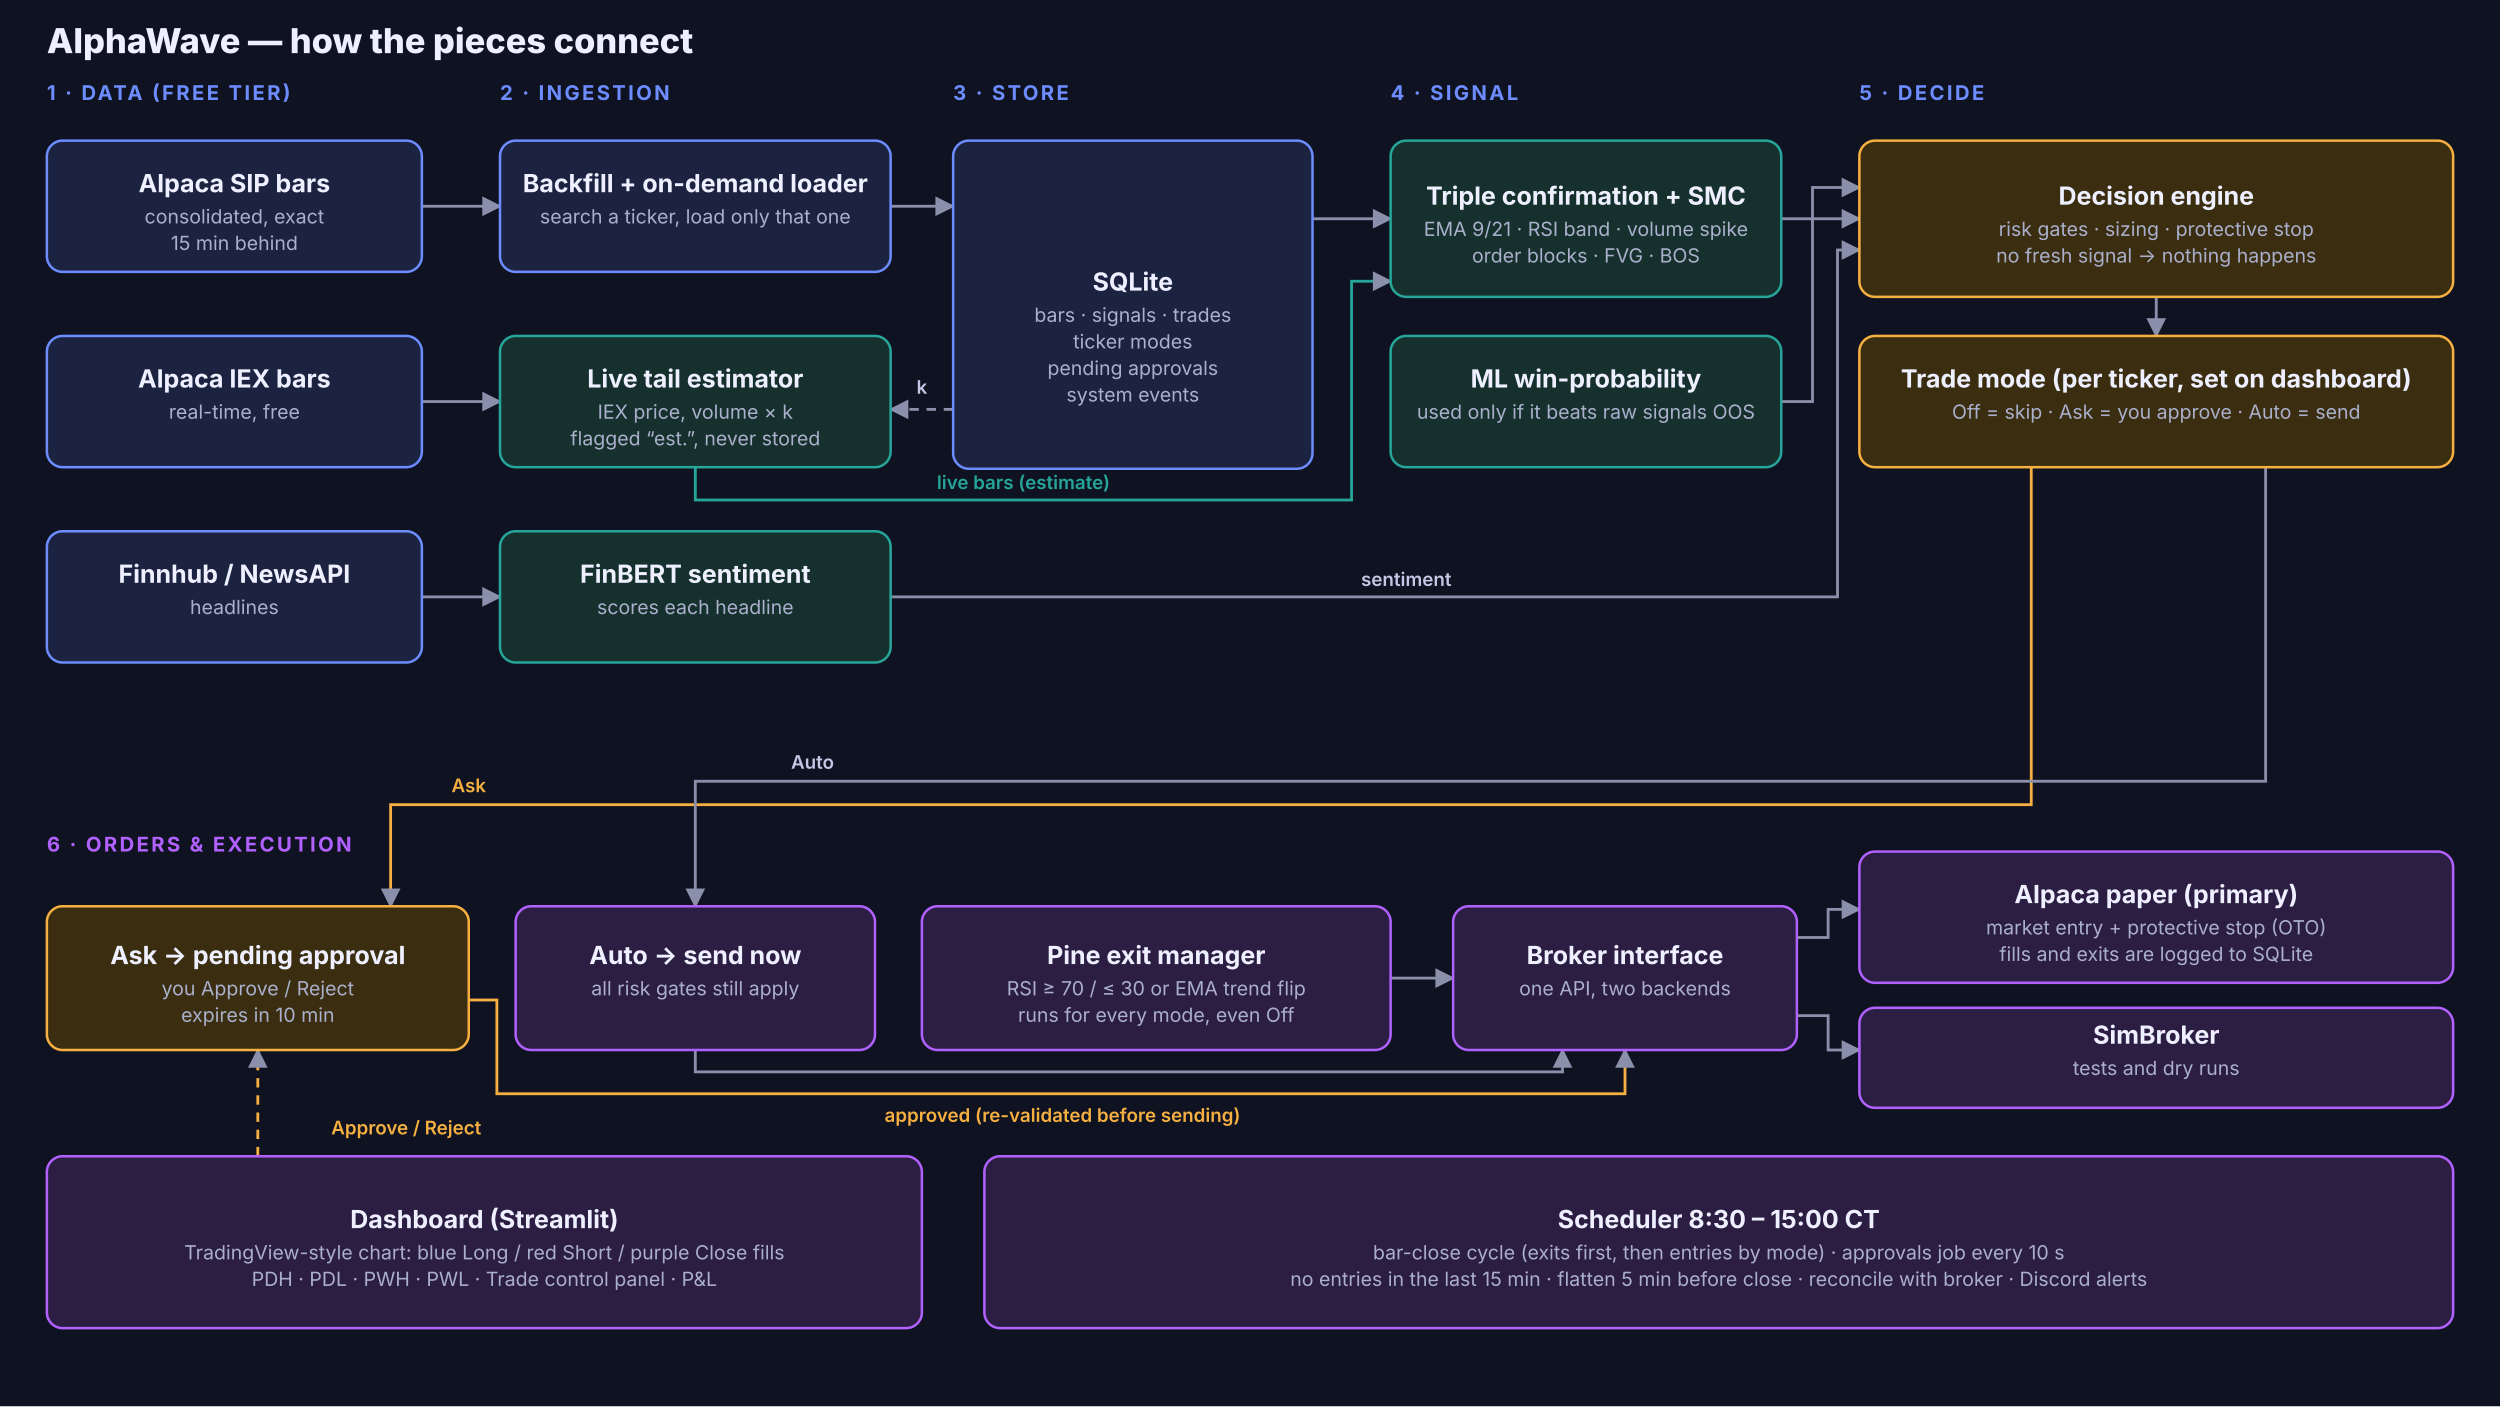
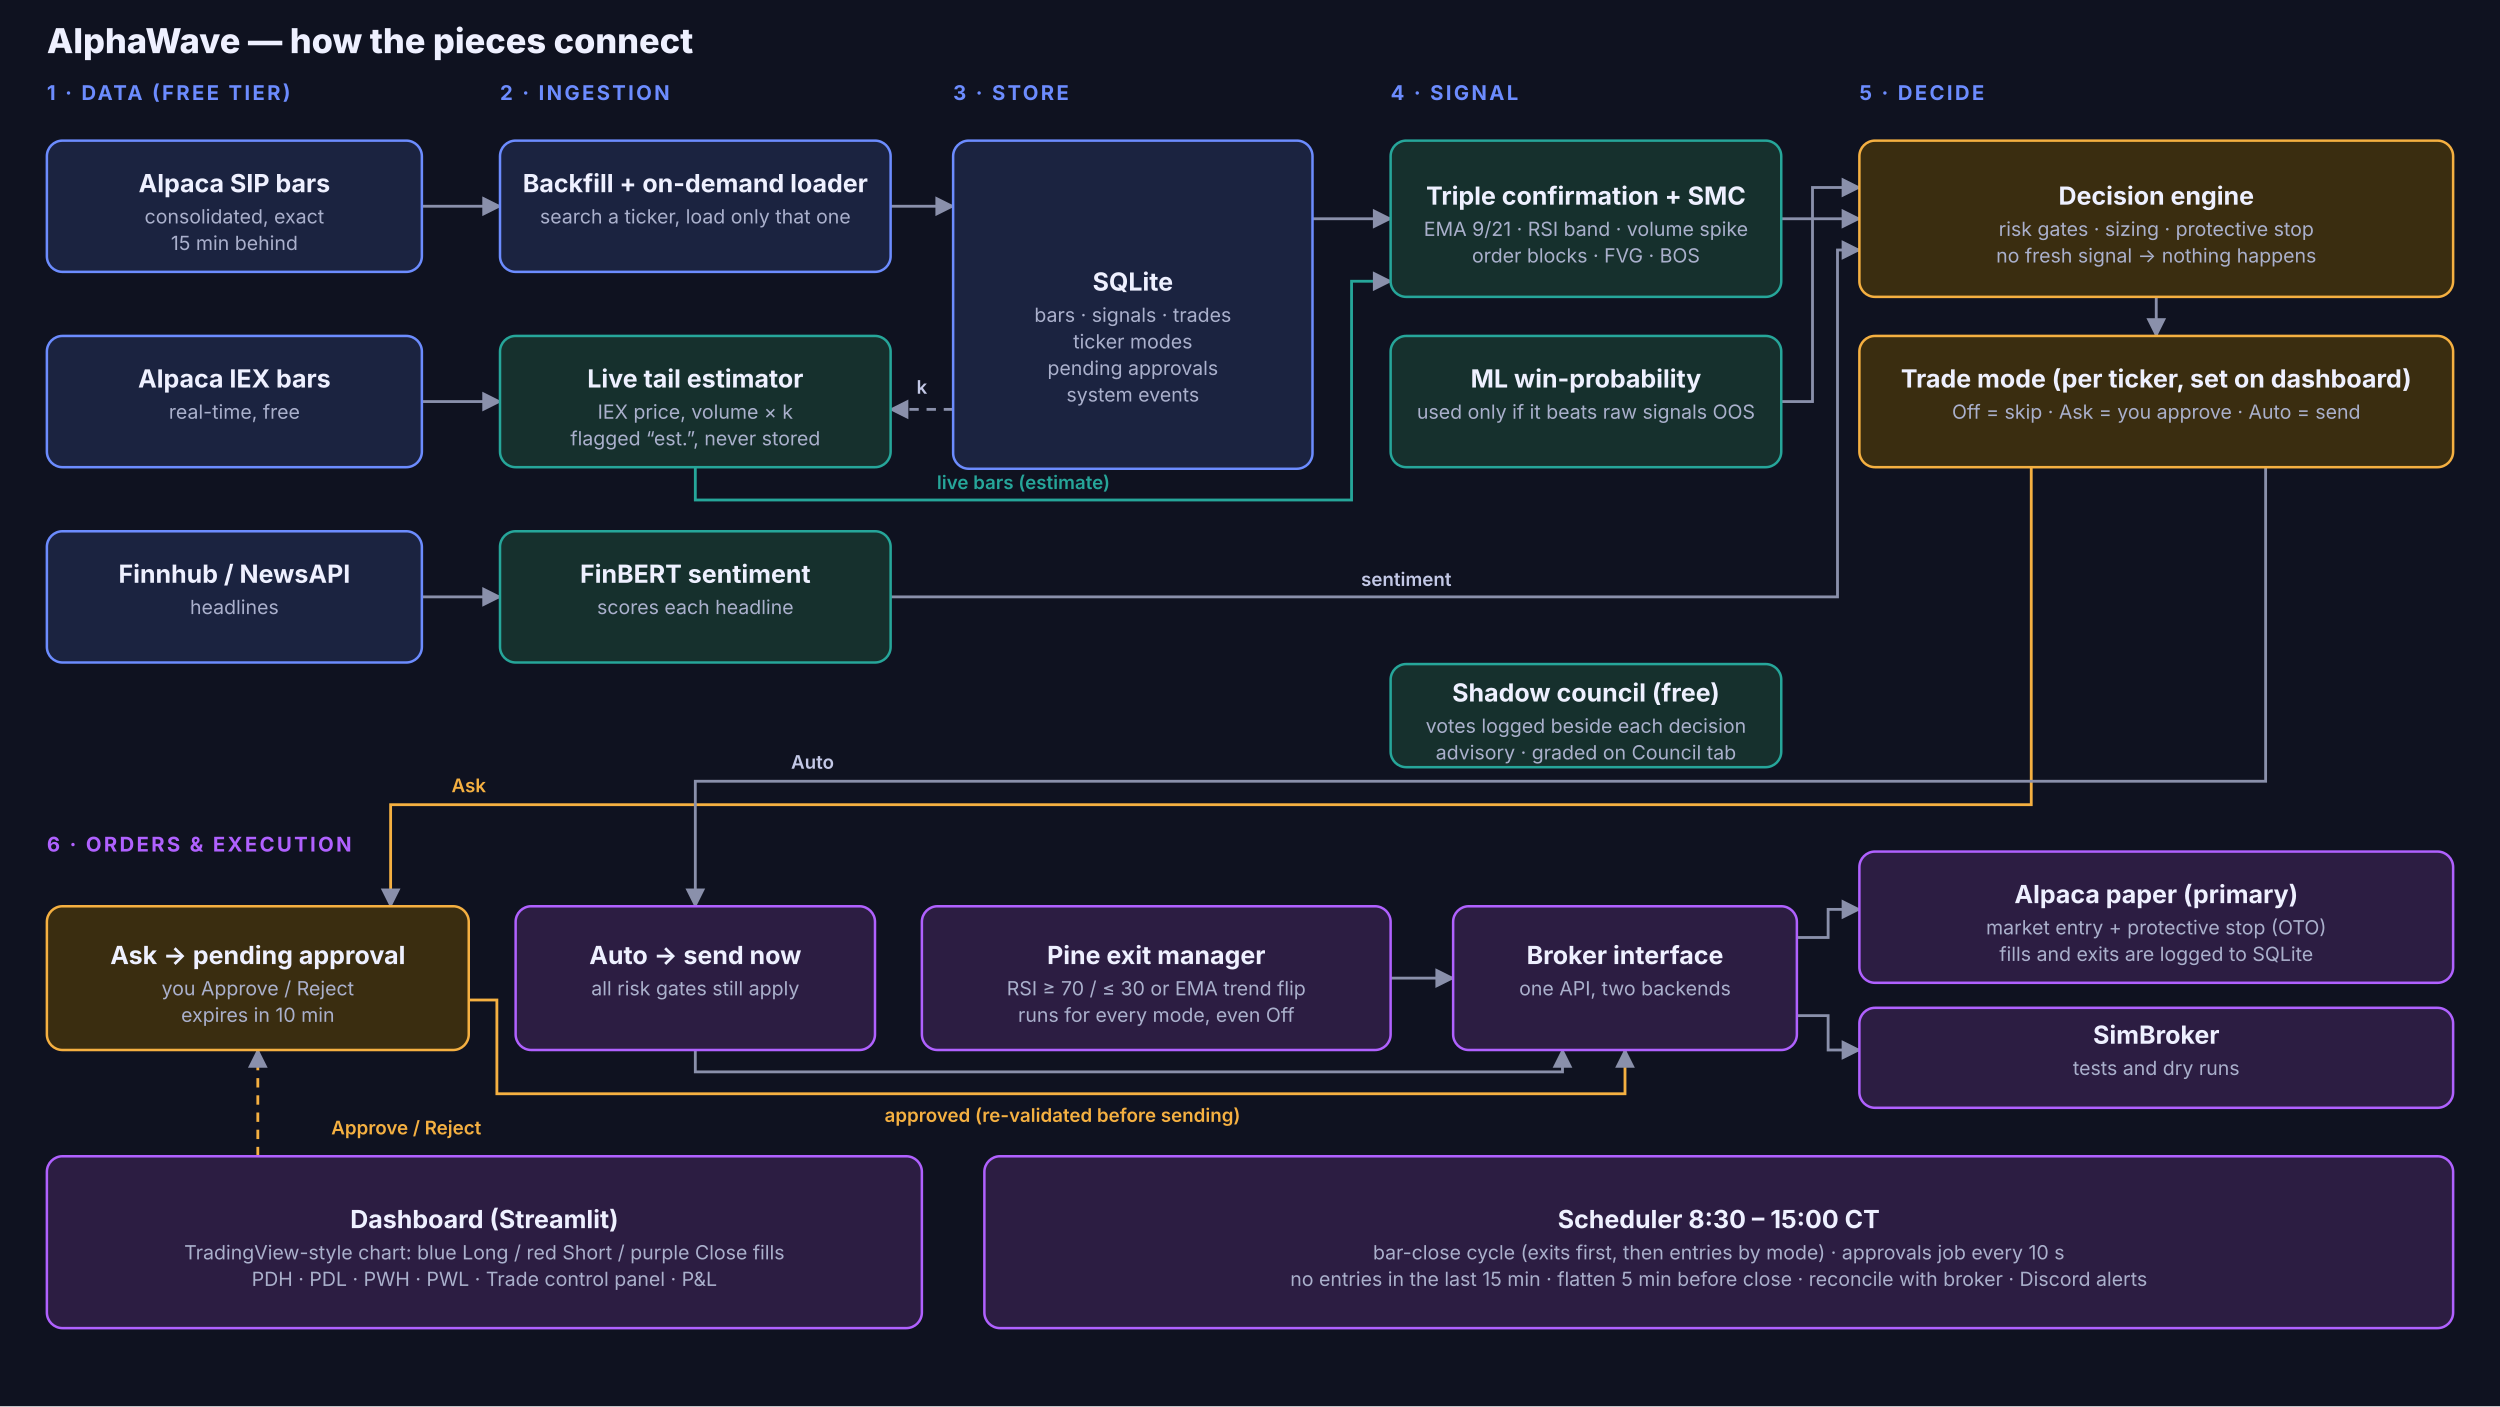
<svg xmlns="http://www.w3.org/2000/svg" viewBox="0 0 1600 900" width="1600" height="900" font-family="Inter, Helvetica, Arial, sans-serif">
  <defs>
    <marker id="a" viewBox="0 0 10 10" refX="9" refY="5" markerWidth="7" markerHeight="7" orient="auto-start-reverse">
      <path d="M0,0 L10,5 L0,10 z" fill="#8a90ab" />
    </marker>
  </defs>
  <rect width="1600" height="900" fill="#0f1220" />
  <text x="30" y="34" font-size="22" font-weight="800" fill="#eef0ff">AlphaWave — how the pieces connect</text>
  <path d="M270,132 L320,132" fill="none" stroke="#8a90ab" stroke-width="1.8" marker-end="url(#a)" />
  <path d="M270,257 L320,257" fill="none" stroke="#8a90ab" stroke-width="1.8" marker-end="url(#a)" />
  <path d="M270,382 L320,382" fill="none" stroke="#8a90ab" stroke-width="1.8" marker-end="url(#a)" />
  <path d="M570,132 L610,132" fill="none" stroke="#8a90ab" stroke-width="1.8" marker-end="url(#a)" />
  <path d="M610,262 L570,262" fill="none" stroke="#8a90ab" stroke-width="1.8" stroke-dasharray="6 5" marker-end="url(#a)" />
  <text x="590" y="252" text-anchor="middle" font-size="12" font-weight="600" fill="#c3c8e6" paint-order="stroke" stroke="#0f1220" stroke-width="4">k</text>
  <path d="M840,140 L890,140" fill="none" stroke="#8a90ab" stroke-width="1.8" marker-end="url(#a)" />
  <path d="M445,299 L445,320 L865,320 L865,180 L890,180" fill="none" stroke="#26a69a" stroke-width="1.8" marker-end="url(#a)" />
  <text x="655" y="313" text-anchor="middle" font-size="12" font-weight="600" fill="#26a69a" paint-order="stroke" stroke="#0f1220" stroke-width="4">live bars (estimate)</text>
  <path d="M1140,140 L1190,140" fill="none" stroke="#8a90ab" stroke-width="1.8" marker-end="url(#a)" />
  <path d="M1140,257 L1160,257 L1160,120 L1190,120" fill="none" stroke="#8a90ab" stroke-width="1.8" marker-end="url(#a)" />
  <path d="M570,382 L1176,382 L1176,160 L1190,160" fill="none" stroke="#8a90ab" stroke-width="1.8" marker-end="url(#a)" />
  <text x="900" y="375" text-anchor="middle" font-size="12" font-weight="600" fill="#c3c8e6" paint-order="stroke" stroke="#0f1220" stroke-width="4">sentiment</text>
  <path d="M1380,190 L1380,215" fill="none" stroke="#8a90ab" stroke-width="1.8" marker-end="url(#a)" />
  <path d="M1300,299 L1300,515 L250,515 L250,580" fill="none" stroke="#f5b041" stroke-width="1.8" marker-end="url(#a)" />
  <text x="300" y="507" text-anchor="middle" font-size="12" font-weight="600" fill="#f5b041" paint-order="stroke" stroke="#0f1220" stroke-width="4">Ask</text>
  <path d="M1450,299 L1450,500 L445,500 L445,580" fill="none" stroke="#8a90ab" stroke-width="1.8" marker-end="url(#a)" />
  <text x="520" y="492" text-anchor="middle" font-size="12" font-weight="600" fill="#c3c8e6" paint-order="stroke" stroke="#0f1220" stroke-width="4">Auto</text>
  <path d="M300,640 L318,640 L318,700 L1040,700 L1040,672" fill="none" stroke="#f5b041" stroke-width="1.8" marker-end="url(#a)" />
  <text x="680" y="718" text-anchor="middle" font-size="12" font-weight="600" fill="#f5b041" paint-order="stroke" stroke="#0f1220" stroke-width="4">approved (re-validated before sending)</text>
  <path d="M445,672 L445,686 L1000,686 L1000,672" fill="none" stroke="#8a90ab" stroke-width="1.8" marker-end="url(#a)" />
  <path d="M890,626 L930,626" fill="none" stroke="#8a90ab" stroke-width="1.8" marker-end="url(#a)" />
  <path d="M1150,600 L1170,600 L1170,582 L1190,582" fill="none" stroke="#8a90ab" stroke-width="1.8" marker-end="url(#a)" />
  <path d="M1150,650 L1170,650 L1170,672 L1190,672" fill="none" stroke="#8a90ab" stroke-width="1.8" marker-end="url(#a)" />
  <path d="M165,740 L165,672" fill="none" stroke="#f5b041" stroke-width="1.8" stroke-dasharray="6 5" marker-end="url(#a)" />
  <text x="260" y="726" text-anchor="middle" font-size="12" font-weight="600" fill="#f5b041" paint-order="stroke" stroke="#0f1220" stroke-width="4">Approve / Reject</text>
  <text x="30" y="64" font-size="13" font-weight="700" letter-spacing="1.5" fill="#6c8cff">1 · DATA (FREE TIER)</text>
  <text x="320" y="64" font-size="13" font-weight="700" letter-spacing="1.5" fill="#6c8cff">2 · INGESTION</text>
  <text x="610" y="64" font-size="13" font-weight="700" letter-spacing="1.5" fill="#6c8cff">3 · STORE</text>
  <text x="890" y="64" font-size="13" font-weight="700" letter-spacing="1.5" fill="#6c8cff">4 · SIGNAL</text>
  <text x="1190" y="64" font-size="13" font-weight="700" letter-spacing="1.5" fill="#6c8cff">5 · DECIDE</text>
  <text x="30" y="545" font-size="13" font-weight="700" letter-spacing="1.5" fill="#b061ff">6 · ORDERS &amp; EXECUTION</text>
  <rect x="30" y="90" width="240" height="84" rx="10" fill="#1b2340" stroke="#6c8cff" stroke-width="1.6" />
  <text x="150.0" y="123.0" text-anchor="middle" font-size="16" font-weight="700" fill="#eef0ff">Alpaca SIP bars</text>
  <text x="150.0" y="143.0" text-anchor="middle" font-size="12.5" fill="#aab0cc">consolidated, exact</text>
  <text x="150.0" y="160.0" text-anchor="middle" font-size="12.5" fill="#aab0cc">15 min behind</text>
  <rect x="30" y="215" width="240" height="84" rx="10" fill="#1b2340" stroke="#6c8cff" stroke-width="1.6" />
  <text x="150.0" y="248.0" text-anchor="middle" font-size="16" font-weight="700" fill="#eef0ff">Alpaca IEX bars</text>
  <text x="150.0" y="268.0" text-anchor="middle" font-size="12.5" fill="#aab0cc">real-time, free</text>
  <rect x="30" y="340" width="240" height="84" rx="10" fill="#1b2340" stroke="#6c8cff" stroke-width="1.6" />
  <text x="150.0" y="373.0" text-anchor="middle" font-size="16" font-weight="700" fill="#eef0ff">Finnhub / NewsAPI</text>
  <text x="150.0" y="393.0" text-anchor="middle" font-size="12.5" fill="#aab0cc">headlines</text>
  <rect x="320" y="90" width="250" height="84" rx="10" fill="#1b2340" stroke="#6c8cff" stroke-width="1.6" />
  <text x="445.0" y="123.0" text-anchor="middle" font-size="16" font-weight="700" fill="#eef0ff">Backfill + on-demand loader</text>
  <text x="445.0" y="143.0" text-anchor="middle" font-size="12.5" fill="#aab0cc">search a ticker, load only that one</text>
  <rect x="320" y="215" width="250" height="84" rx="10" fill="#16302d" stroke="#26a69a" stroke-width="1.6" />
  <text x="445.0" y="248.0" text-anchor="middle" font-size="16" font-weight="700" fill="#eef0ff">Live tail estimator</text>
  <text x="445.0" y="268.0" text-anchor="middle" font-size="12.5" fill="#aab0cc">IEX price, volume × k</text>
  <text x="445.0" y="285.0" text-anchor="middle" font-size="12.5" fill="#aab0cc">flagged “est.”, never stored</text>
  <rect x="320" y="340" width="250" height="84" rx="10" fill="#16302d" stroke="#26a69a" stroke-width="1.6" />
  <text x="445.0" y="373.0" text-anchor="middle" font-size="16" font-weight="700" fill="#eef0ff">FinBERT sentiment</text>
  <text x="445.0" y="393.0" text-anchor="middle" font-size="12.5" fill="#aab0cc">scores each headline</text>
  <rect x="610" y="90" width="230" height="210" rx="10" fill="#1b2340" stroke="#6c8cff" stroke-width="1.6" />
  <text x="725.0" y="186.0" text-anchor="middle" font-size="16" font-weight="700" fill="#eef0ff">SQLite</text>
  <text x="725.0" y="206.0" text-anchor="middle" font-size="12.5" fill="#aab0cc">bars · signals · trades</text>
  <text x="725.0" y="223.0" text-anchor="middle" font-size="12.5" fill="#aab0cc">ticker modes</text>
  <text x="725.0" y="240.0" text-anchor="middle" font-size="12.5" fill="#aab0cc">pending approvals</text>
  <text x="725.0" y="257.0" text-anchor="middle" font-size="12.5" fill="#aab0cc">system events</text>
  <rect x="890" y="90" width="250" height="100" rx="10" fill="#16302d" stroke="#26a69a" stroke-width="1.6" />
  <text x="1015.0" y="131.0" text-anchor="middle" font-size="16" font-weight="700" fill="#eef0ff">Triple confirmation + SMC</text>
  <text x="1015.0" y="151.0" text-anchor="middle" font-size="12.5" fill="#aab0cc">EMA 9/21 · RSI band · volume spike</text>
  <text x="1015.0" y="168.0" text-anchor="middle" font-size="12.5" fill="#aab0cc">order blocks · FVG · BOS</text>
  <rect x="890" y="215" width="250" height="84" rx="10" fill="#16302d" stroke="#26a69a" stroke-width="1.6" />
  <text x="1015.0" y="248.0" text-anchor="middle" font-size="16" font-weight="700" fill="#eef0ff">ML win-probability</text>
  <text x="1015.0" y="268.0" text-anchor="middle" font-size="12.5" fill="#aab0cc">used only if it beats raw signals OOS</text>
+   <rect x="890" y="425" width="250" height="66" rx="10" fill="#16302d" stroke="#26a69a" stroke-width="1.6" />
+   <text x="1015.0" y="449.0" text-anchor="middle" font-size="16" font-weight="700" fill="#eef0ff">Shadow council (free)</text>
+   <text x="1015.0" y="469.0" text-anchor="middle" font-size="12.5" fill="#aab0cc">votes logged beside each decision</text>
+   <text x="1015.0" y="486.0" text-anchor="middle" font-size="12.5" fill="#aab0cc">advisory · graded on Council tab</text>
  <rect x="1190" y="90" width="380" height="100" rx="10" fill="#3a2d10" stroke="#f5b041" stroke-width="1.6" />
  <text x="1380.0" y="131.0" text-anchor="middle" font-size="16" font-weight="700" fill="#eef0ff">Decision engine</text>
  <text x="1380.0" y="151.0" text-anchor="middle" font-size="12.5" fill="#aab0cc">risk gates · sizing · protective stop</text>
  <text x="1380.0" y="168.0" text-anchor="middle" font-size="12.5" fill="#aab0cc">no fresh signal → nothing happens</text>
  <rect x="1190" y="215" width="380" height="84" rx="10" fill="#3a2d10" stroke="#f5b041" stroke-width="1.6" />
  <text x="1380.0" y="248.0" text-anchor="middle" font-size="16" font-weight="700" fill="#eef0ff">Trade mode (per ticker, set on dashboard)</text>
  <text x="1380.0" y="268.0" text-anchor="middle" font-size="12.5" fill="#aab0cc">Off = skip   ·   Ask = you approve   ·   Auto = send</text>
  <rect x="30" y="580" width="270" height="92" rx="10" fill="#3a2d10" stroke="#f5b041" stroke-width="1.6" />
  <text x="165.0" y="617.0" text-anchor="middle" font-size="16" font-weight="700" fill="#eef0ff">Ask → pending approval</text>
  <text x="165.0" y="637.0" text-anchor="middle" font-size="12.5" fill="#aab0cc">you Approve / Reject</text>
  <text x="165.0" y="654.0" text-anchor="middle" font-size="12.5" fill="#aab0cc">expires in 10 min</text>
  <rect x="330" y="580" width="230" height="92" rx="10" fill="#2c1d42" stroke="#b061ff" stroke-width="1.6" />
  <text x="445.0" y="617.0" text-anchor="middle" font-size="16" font-weight="700" fill="#eef0ff">Auto → send now</text>
  <text x="445.0" y="637.0" text-anchor="middle" font-size="12.5" fill="#aab0cc">all risk gates still apply</text>
  <rect x="590" y="580" width="300" height="92" rx="10" fill="#2c1d42" stroke="#b061ff" stroke-width="1.6" />
  <text x="740.0" y="617.0" text-anchor="middle" font-size="16" font-weight="700" fill="#eef0ff">Pine exit manager</text>
  <text x="740.0" y="637.0" text-anchor="middle" font-size="12.5" fill="#aab0cc">RSI ≥ 70 / ≤ 30 or EMA trend flip</text>
  <text x="740.0" y="654.0" text-anchor="middle" font-size="12.5" fill="#aab0cc">runs for every mode, even Off</text>
  <rect x="930" y="580" width="220" height="92" rx="10" fill="#2c1d42" stroke="#b061ff" stroke-width="1.6" />
  <text x="1040.0" y="617.0" text-anchor="middle" font-size="16" font-weight="700" fill="#eef0ff">Broker interface</text>
  <text x="1040.0" y="637.0" text-anchor="middle" font-size="12.5" fill="#aab0cc">one API, two backends</text>
  <rect x="1190" y="545" width="380" height="84" rx="10" fill="#2c1d42" stroke="#b061ff" stroke-width="1.6" />
  <text x="1380.0" y="578.0" text-anchor="middle" font-size="16" font-weight="700" fill="#eef0ff">Alpaca paper (primary)</text>
  <text x="1380.0" y="598.0" text-anchor="middle" font-size="12.5" fill="#aab0cc">market entry + protective stop (OTO)</text>
  <text x="1380.0" y="615.0" text-anchor="middle" font-size="12.5" fill="#aab0cc">fills and exits are logged to SQLite</text>
  <rect x="1190" y="645" width="380" height="64" rx="10" fill="#2c1d42" stroke="#b061ff" stroke-width="1.6" />
  <text x="1380.0" y="668.0" text-anchor="middle" font-size="16" font-weight="700" fill="#eef0ff">SimBroker</text>
  <text x="1380.0" y="688.0" text-anchor="middle" font-size="12.5" fill="#aab0cc">tests and dry runs</text>
  <rect x="30" y="740" width="560" height="110" rx="10" fill="#2c1d42" stroke="#b061ff" stroke-width="1.6" />
  <text x="310.0" y="786.0" text-anchor="middle" font-size="16" font-weight="700" fill="#eef0ff">Dashboard (Streamlit)</text>
  <text x="310.0" y="806.0" text-anchor="middle" font-size="12.5" fill="#aab0cc">TradingView-style chart: blue Long / red Short / purple Close fills</text>
  <text x="310.0" y="823.0" text-anchor="middle" font-size="12.5" fill="#aab0cc">PDH · PDL · PWH · PWL · Trade control panel · P&amp;L</text>
  <rect x="630" y="740" width="940" height="110" rx="10" fill="#2c1d42" stroke="#b061ff" stroke-width="1.6" />
  <text x="1100.0" y="786.0" text-anchor="middle" font-size="16" font-weight="700" fill="#eef0ff">Scheduler  8:30 – 15:00 CT</text>
  <text x="1100.0" y="806.0" text-anchor="middle" font-size="12.5" fill="#aab0cc">bar-close cycle (exits first, then entries by mode) · approvals job every 10 s</text>
  <text x="1100.0" y="823.0" text-anchor="middle" font-size="12.5" fill="#aab0cc">no entries in the last 15 min · flatten 5 min before close · reconcile with broker · Discord alerts</text>
</svg>
